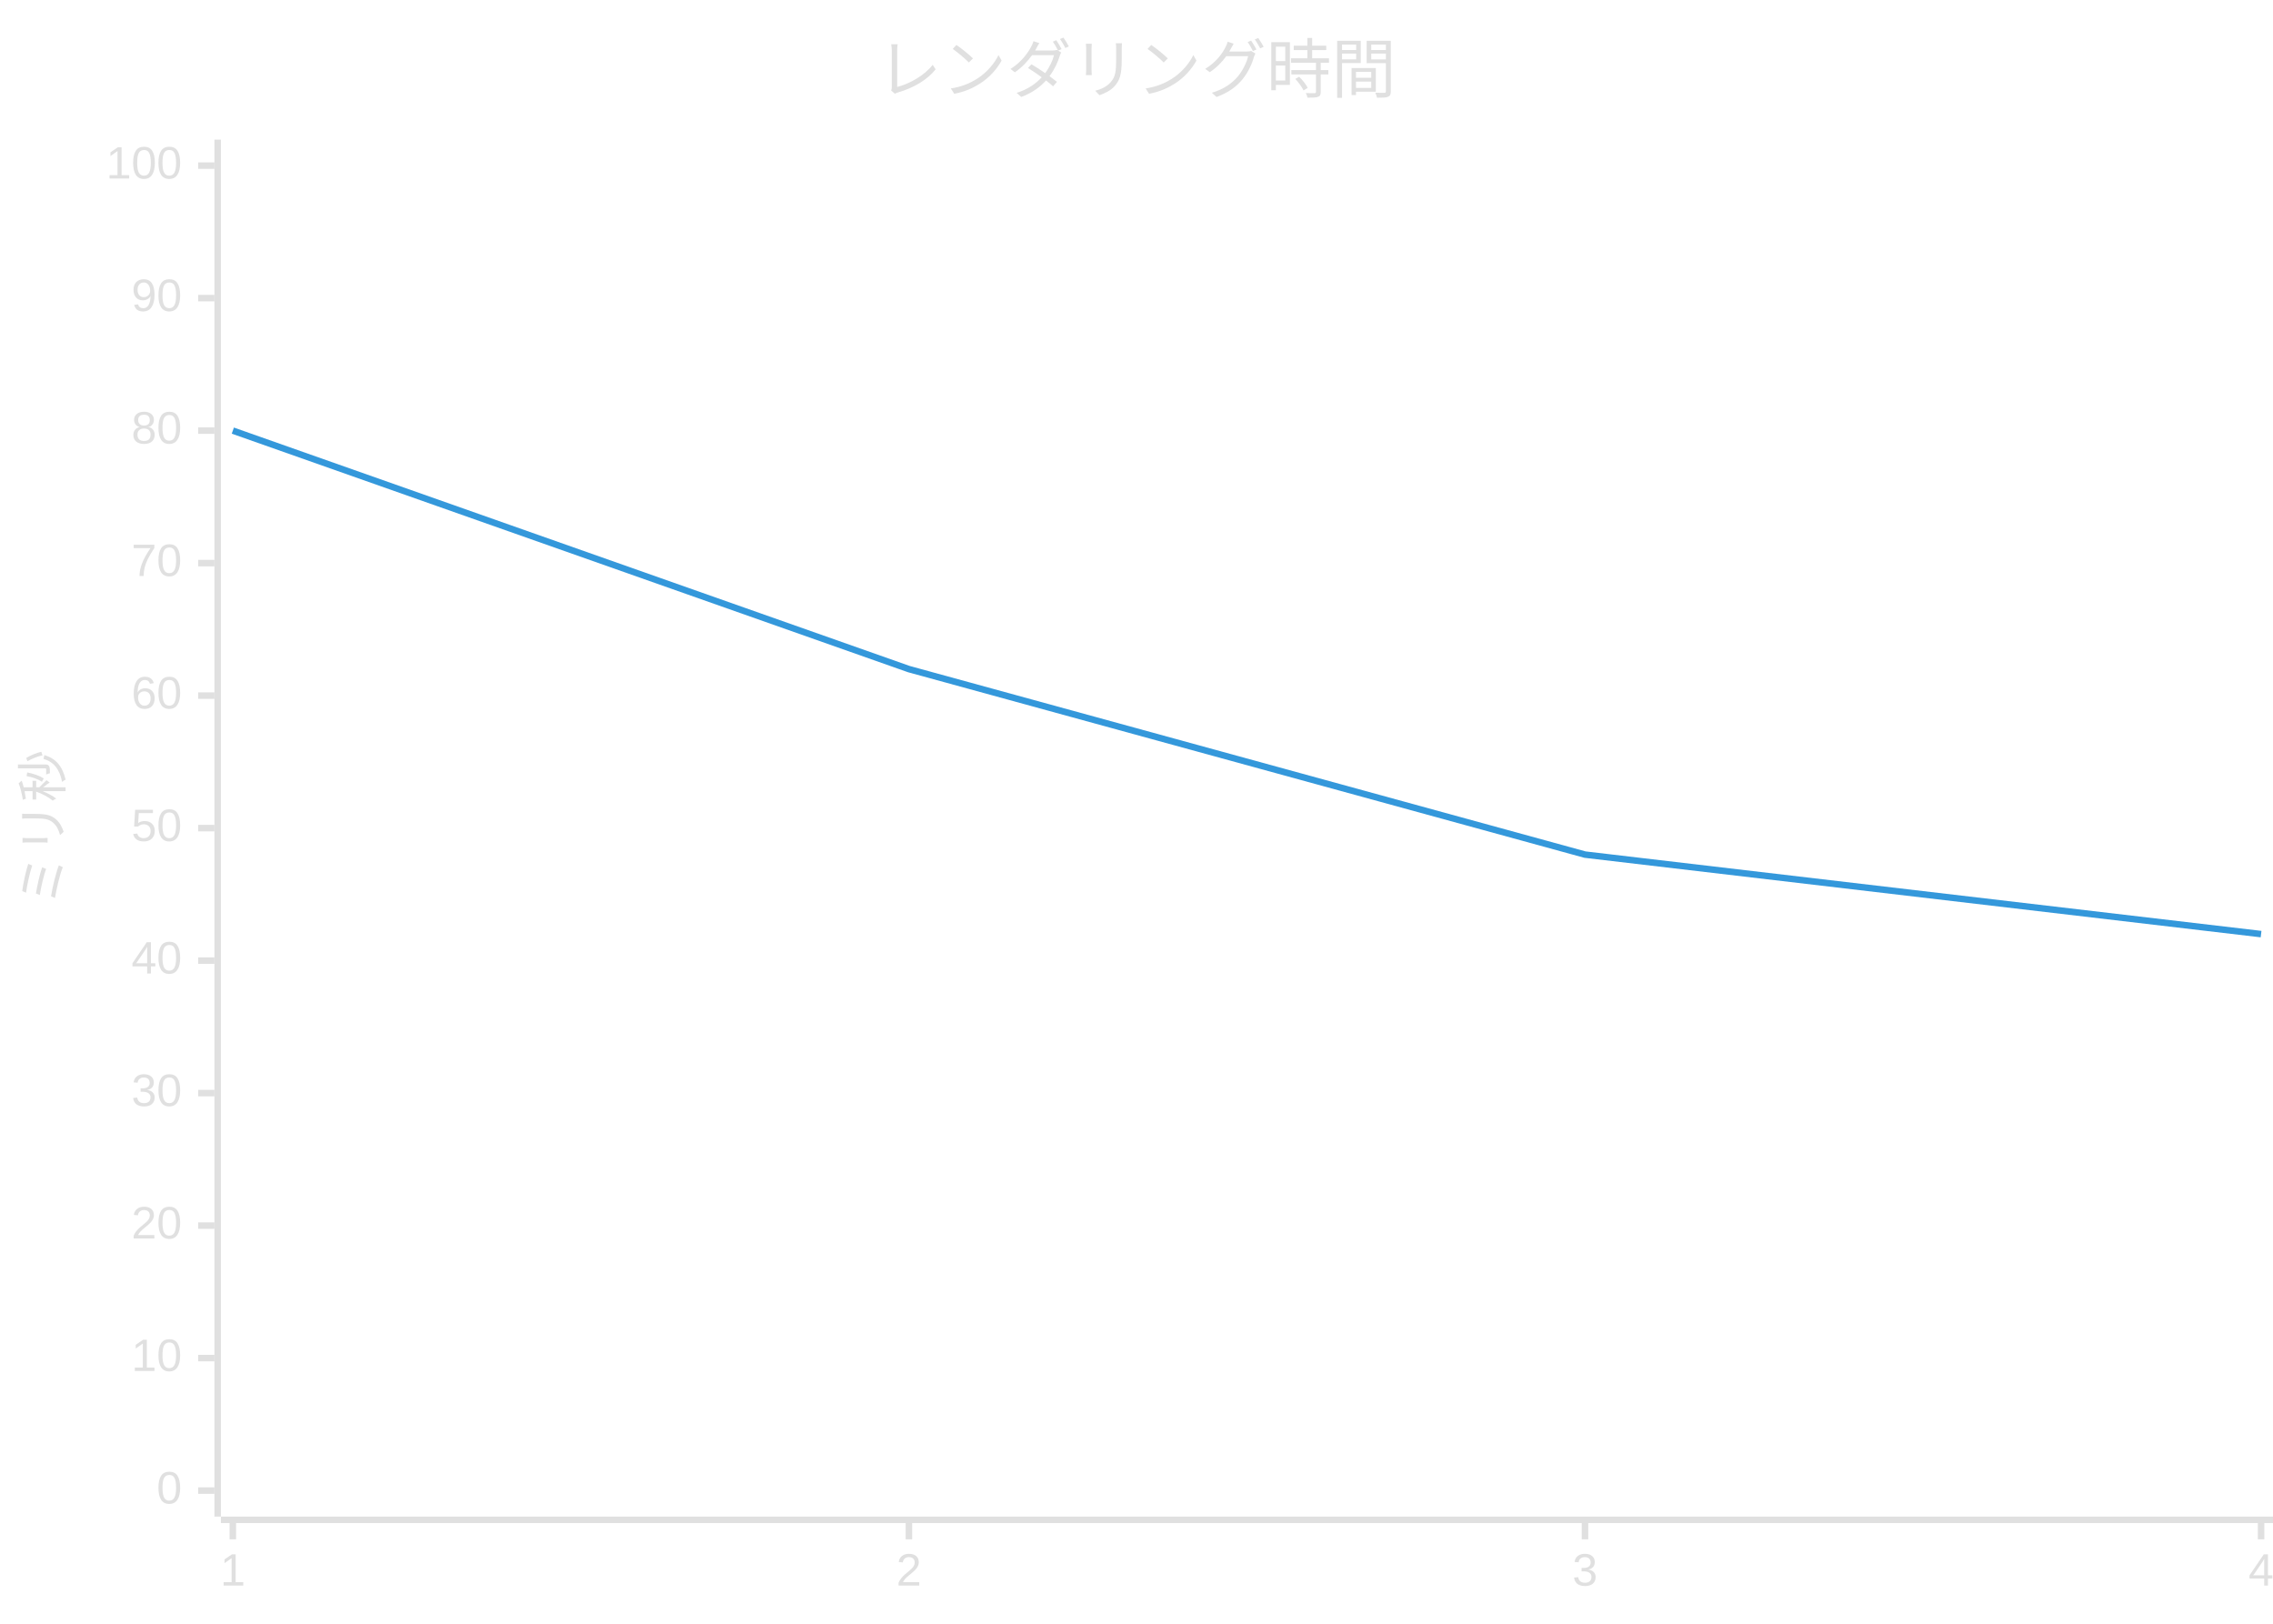
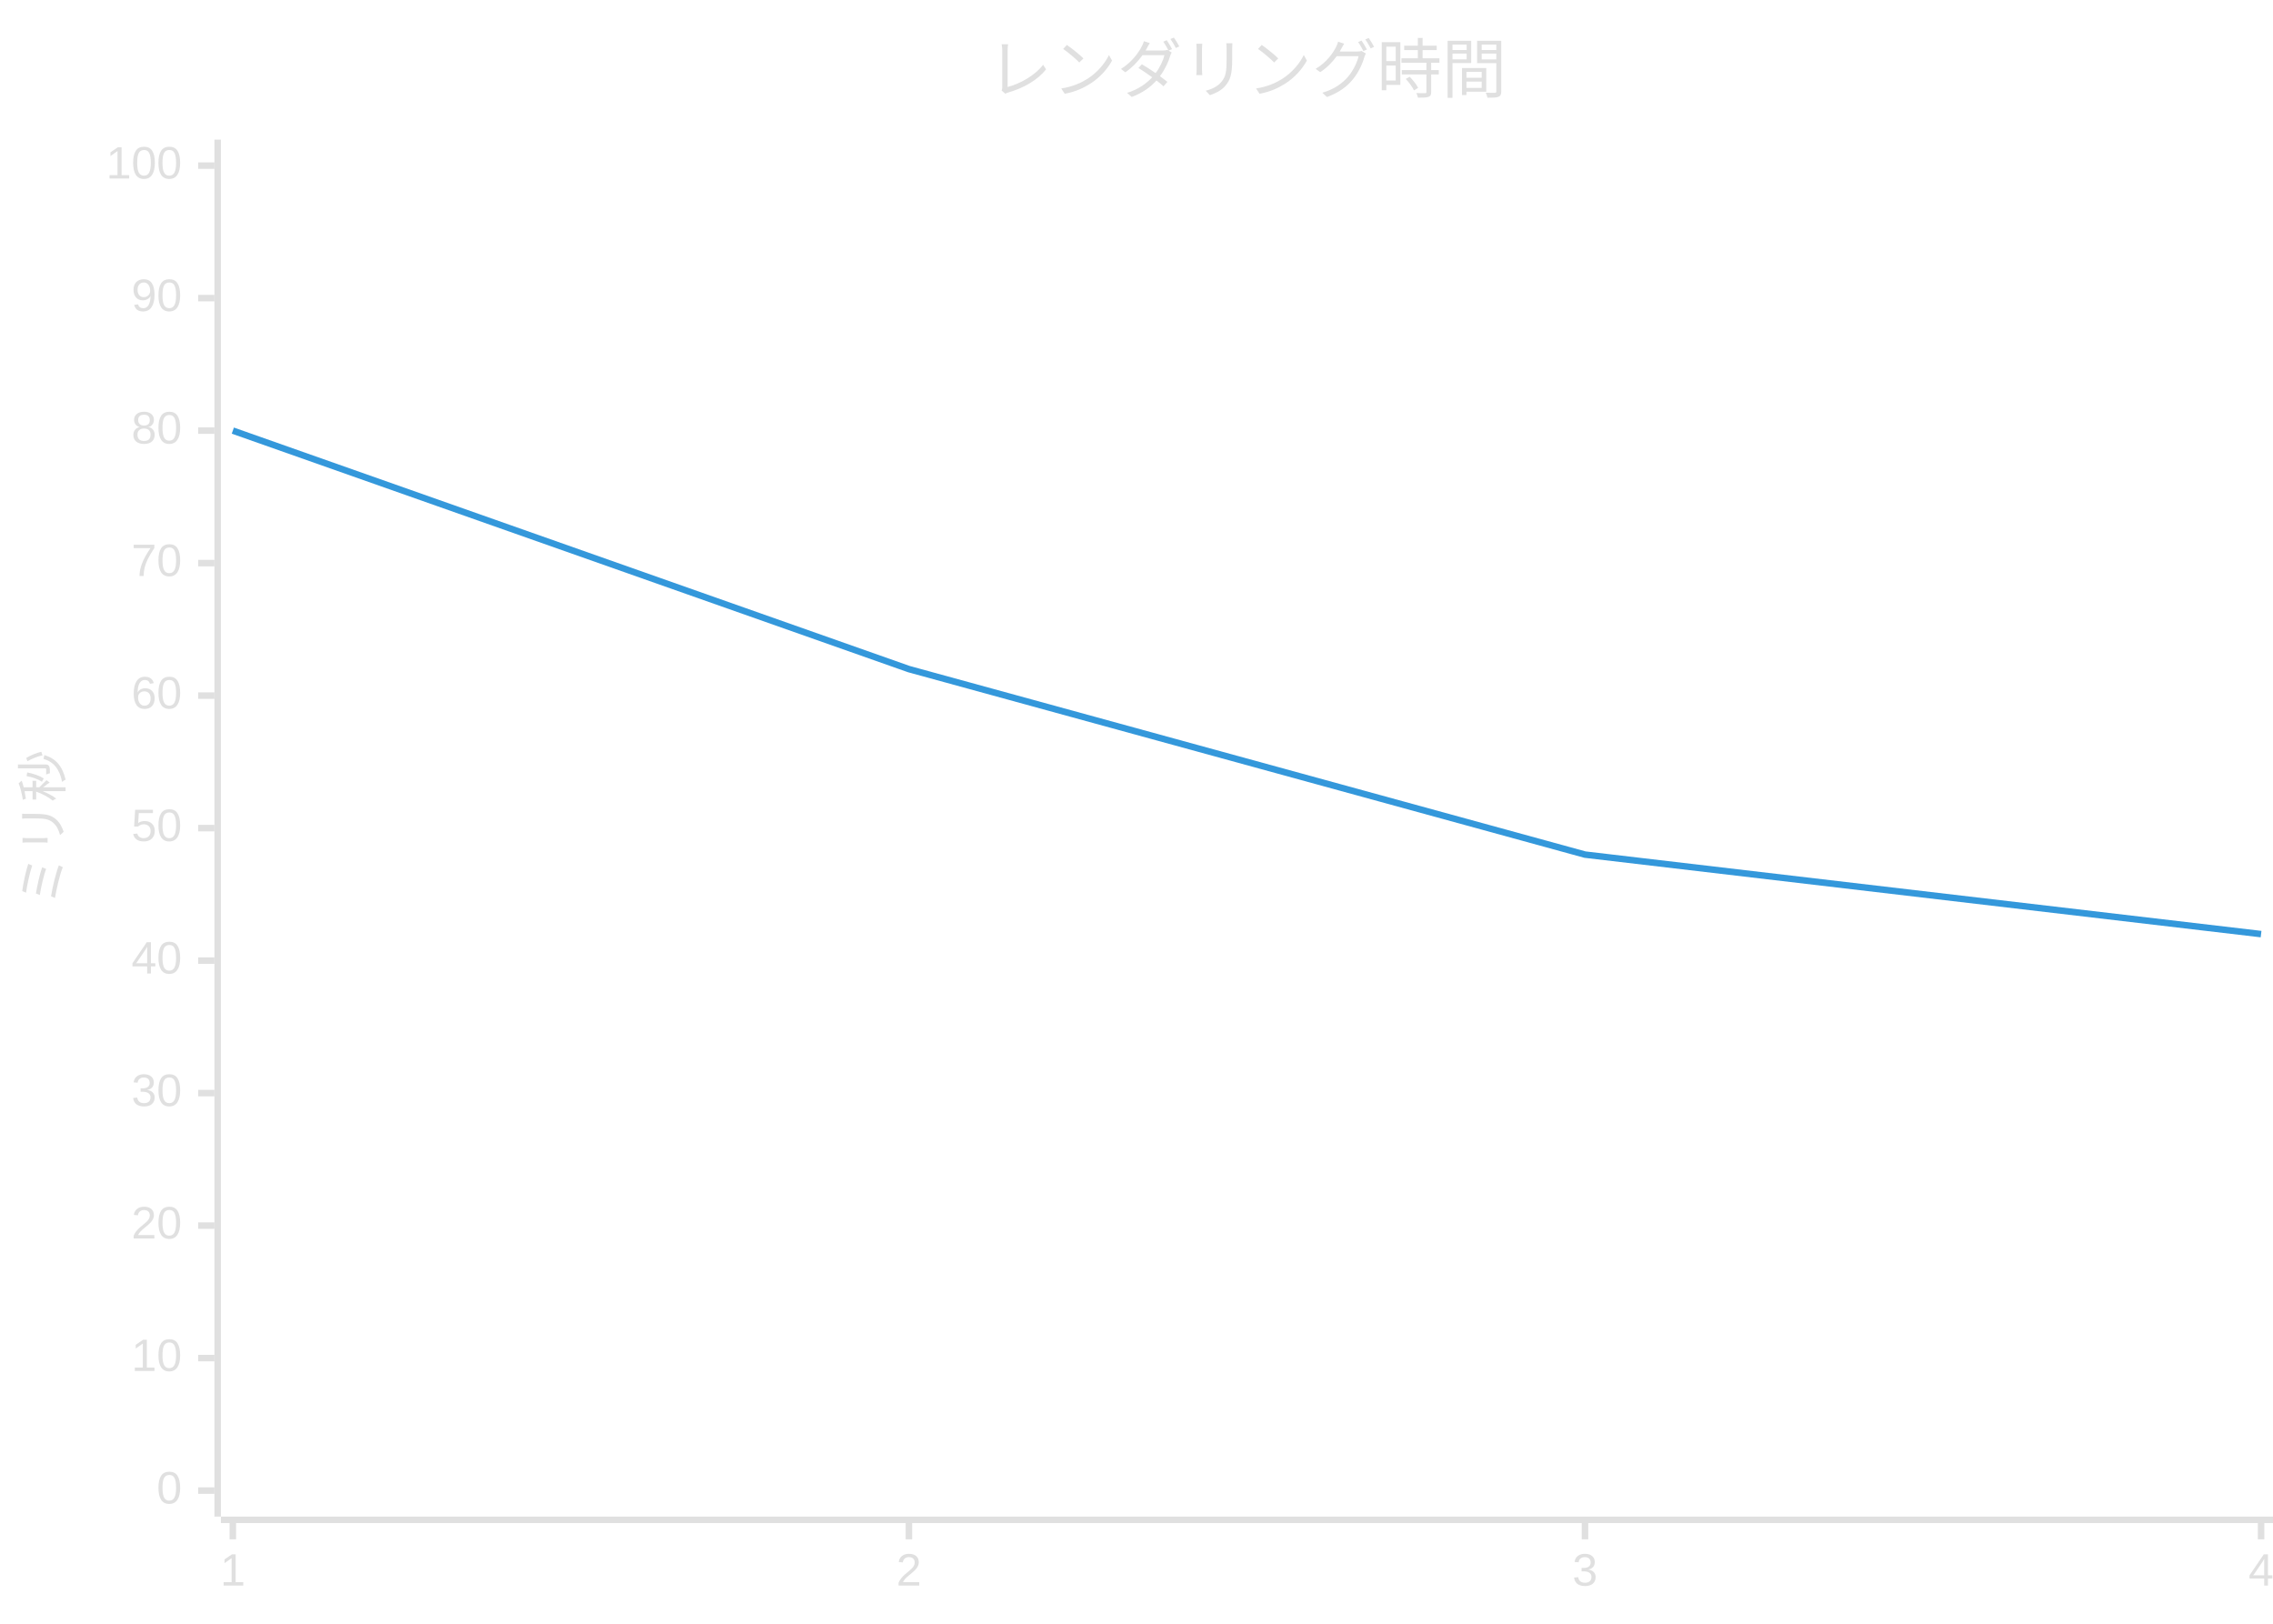
<svg xmlns="http://www.w3.org/2000/svg" id="official-27-01-xy" width="100%" style="max-width: 700px;" viewBox="0 0 700 500" role="graphics-document document" aria-roledescription="xychart">
  <style>#official-27-01-xy{font-family:"trebuchet ms",verdana,arial,sans-serif;font-size:16px;fill:#e0e0e0;}@keyframes edge-animation-frame{from{stroke-dashoffset:0;}}@keyframes dash{to{stroke-dashoffset:0;}}#official-27-01-xy .edge-animation-slow{stroke-dasharray:9,5!important;stroke-dashoffset:900;animation:dash 50s linear infinite;stroke-linecap:round;}#official-27-01-xy .edge-animation-fast{stroke-dasharray:9,5!important;stroke-dashoffset:900;animation:dash 20s linear infinite;stroke-linecap:round;}#official-27-01-xy .error-icon{fill:#a44141;}#official-27-01-xy .error-text{fill:#ddd;stroke:#ddd;}#official-27-01-xy .edge-thickness-normal{stroke-width:1px;}#official-27-01-xy .edge-thickness-thick{stroke-width:3.5px;}#official-27-01-xy .edge-pattern-solid{stroke-dasharray:0;}#official-27-01-xy .edge-thickness-invisible{stroke-width:0;fill:none;}#official-27-01-xy .edge-pattern-dashed{stroke-dasharray:3;}#official-27-01-xy .edge-pattern-dotted{stroke-dasharray:2;}#official-27-01-xy .marker{fill:#AAAAAA;stroke:#AAAAAA;}#official-27-01-xy .marker.cross{stroke:#AAAAAA;}#official-27-01-xy svg{font-family:"trebuchet ms",verdana,arial,sans-serif;font-size:16px;}#official-27-01-xy p{margin:0;}#official-27-01-xy .node .neo-node{stroke:#ccc;}#official-27-01-xy [data-look="neo"].node rect,#official-27-01-xy [data-look="neo"].cluster rect,#official-27-01-xy [data-look="neo"].node polygon{stroke:url(#official-27-01-xy-gradient);filter:drop-shadow( 1px 2px 2px rgba(185,185,185,1));}#official-27-01-xy [data-look="neo"].swimlane.cluster rect{filter:none;}#official-27-01-xy [data-look="neo"].node path{stroke:url(#official-27-01-xy-gradient);stroke-width:1px;}#official-27-01-xy [data-look="neo"].node .outer-path{filter:drop-shadow( 1px 2px 2px rgba(185,185,185,1));}#official-27-01-xy [data-look="neo"].node .neo-line path{stroke:#ccc;filter:none;}#official-27-01-xy [data-look="neo"].node circle{stroke:url(#official-27-01-xy-gradient);filter:drop-shadow( 1px 2px 2px rgba(185,185,185,1));}#official-27-01-xy [data-look="neo"].node circle .state-start{fill:#000000;}#official-27-01-xy [data-look="neo"].icon-shape .icon{fill:url(#official-27-01-xy-gradient);filter:drop-shadow( 1px 2px 2px rgba(185,185,185,1));}#official-27-01-xy [data-look="neo"].icon-shape .icon-neo path{stroke:url(#official-27-01-xy-gradient);filter:drop-shadow( 1px 2px 2px rgba(185,185,185,1));}#official-27-01-xy :root{--mermaid-font-family:"trebuchet ms",verdana,arial,sans-serif;}</style>
  <g />
  <g class="main">
    <rect width="700" height="500" class="background" fill="transparent" />
    <g class="chart-title">
-       <text x="0" y="0" fill="#e0e0e0" font-size="20" dominant-baseline="middle" text-anchor="middle" transform="translate(350, 21.5) rotate(0)">レンダリング時間</text>
+       <text x="0" y="0" fill="#e0e0e0" font-size="20" dominant-baseline="middle" text-anchor="middle" transform="translate(384.0156, 21.5) rotate(0)">レンダリング時間</text>
    </g>
    <g class="plot">
      <g class="line-plot-0">
        <path d="M71.703,132.6L279.911,206.04L488.12,263.16L696.328,287.64" fill="none" stroke="#3498db" stroke-width="2" />
      </g>
    </g>
    <g class="bottom-axis">
      <g class="axis-line">
        <path d="M 68.031,468 L 700,468" fill="none" stroke="#e0e0e0" stroke-width="2" />
      </g>
      <g class="label">
        <text x="0" y="0" fill="#e0e0e0" font-size="14" dominant-baseline="text-before-edge" text-anchor="middle" transform="translate(71.70312, 479) rotate(0)">1</text>
        <text x="0" y="0" fill="#e0e0e0" font-size="14" dominant-baseline="text-before-edge" text-anchor="middle" transform="translate(279.9115, 479) rotate(0)">2</text>
        <text x="0" y="0" fill="#e0e0e0" font-size="14" dominant-baseline="text-before-edge" text-anchor="middle" transform="translate(488.1198, 479) rotate(0)">3</text>
        <text x="0" y="0" fill="#e0e0e0" font-size="14" dominant-baseline="text-before-edge" text-anchor="middle" transform="translate(696.3281, 479) rotate(0)">4</text>
      </g>
      <g class="ticks">
        <path d="M 71.703,469 L 71.703,474" fill="none" stroke="#e0e0e0" stroke-width="2" />
        <path d="M 279.911,469 L 279.911,474" fill="none" stroke="#e0e0e0" stroke-width="2" />
        <path d="M 488.12,469 L 488.12,474" fill="none" stroke="#e0e0e0" stroke-width="2" />
        <path d="M 696.328,469 L 696.328,474" fill="none" stroke="#e0e0e0" stroke-width="2" />
      </g>
    </g>
    <g class="left-axis">
      <g class="axisl-line">
        <path d="M 67.031,43 L 67.031,467 " fill="none" stroke="#e0e0e0" stroke-width="2" />
      </g>
      <g class="label">
        <text x="0" y="0" fill="#e0e0e0" font-size="14" dominant-baseline="middle" text-anchor="end" transform="translate(56.03125, 51) rotate(0)">100</text>
        <text x="0" y="0" fill="#e0e0e0" font-size="14" dominant-baseline="middle" text-anchor="end" transform="translate(56.03125, 91.8) rotate(0)">90</text>
        <text x="0" y="0" fill="#e0e0e0" font-size="14" dominant-baseline="middle" text-anchor="end" transform="translate(56.03125, 132.6) rotate(0)">80</text>
        <text x="0" y="0" fill="#e0e0e0" font-size="14" dominant-baseline="middle" text-anchor="end" transform="translate(56.03125, 173.4) rotate(0)">70</text>
        <text x="0" y="0" fill="#e0e0e0" font-size="14" dominant-baseline="middle" text-anchor="end" transform="translate(56.03125, 214.2) rotate(0)">60</text>
        <text x="0" y="0" fill="#e0e0e0" font-size="14" dominant-baseline="middle" text-anchor="end" transform="translate(56.03125, 255) rotate(0)">50</text>
        <text x="0" y="0" fill="#e0e0e0" font-size="14" dominant-baseline="middle" text-anchor="end" transform="translate(56.03125, 295.8) rotate(0)">40</text>
        <text x="0" y="0" fill="#e0e0e0" font-size="14" dominant-baseline="middle" text-anchor="end" transform="translate(56.03125, 336.6) rotate(0)">30</text>
        <text x="0" y="0" fill="#e0e0e0" font-size="14" dominant-baseline="middle" text-anchor="end" transform="translate(56.03125, 377.4) rotate(0)">20</text>
        <text x="0" y="0" fill="#e0e0e0" font-size="14" dominant-baseline="middle" text-anchor="end" transform="translate(56.03125, 418.2) rotate(0)">10</text>
        <text x="0" y="0" fill="#e0e0e0" font-size="14" dominant-baseline="middle" text-anchor="end" transform="translate(56.03125, 459) rotate(0)">0</text>
      </g>
      <g class="ticks">
        <path d="M 66.031,51 L 61.031,51" fill="none" stroke="#e0e0e0" stroke-width="2" />
        <path d="M 66.031,91.8 L 61.031,91.8" fill="none" stroke="#e0e0e0" stroke-width="2" />
        <path d="M 66.031,132.6 L 61.031,132.6" fill="none" stroke="#e0e0e0" stroke-width="2" />
        <path d="M 66.031,173.4 L 61.031,173.4" fill="none" stroke="#e0e0e0" stroke-width="2" />
        <path d="M 66.031,214.2 L 61.031,214.2" fill="none" stroke="#e0e0e0" stroke-width="2" />
        <path d="M 66.031,255 L 61.031,255" fill="none" stroke="#e0e0e0" stroke-width="2" />
        <path d="M 66.031,295.8 L 61.031,295.8" fill="none" stroke="#e0e0e0" stroke-width="2" />
        <path d="M 66.031,336.6 L 61.031,336.6" fill="none" stroke="#e0e0e0" stroke-width="2" />
        <path d="M 66.031,377.4 L 61.031,377.4" fill="none" stroke="#e0e0e0" stroke-width="2" />
        <path d="M 66.031,418.2 L 61.031,418.2" fill="none" stroke="#e0e0e0" stroke-width="2" />
        <path d="M 66.031,459 L 61.031,459" fill="none" stroke="#e0e0e0" stroke-width="2" />
      </g>
      <g class="title">
        <text x="0" y="0" fill="#e0e0e0" font-size="16" dominant-baseline="text-before-edge" text-anchor="middle" transform="translate(5, 255) rotate(270)">ミリ秒</text>
      </g>
    </g>
  </g>
  <g class="mermaid-tmp-group" />
</svg>
